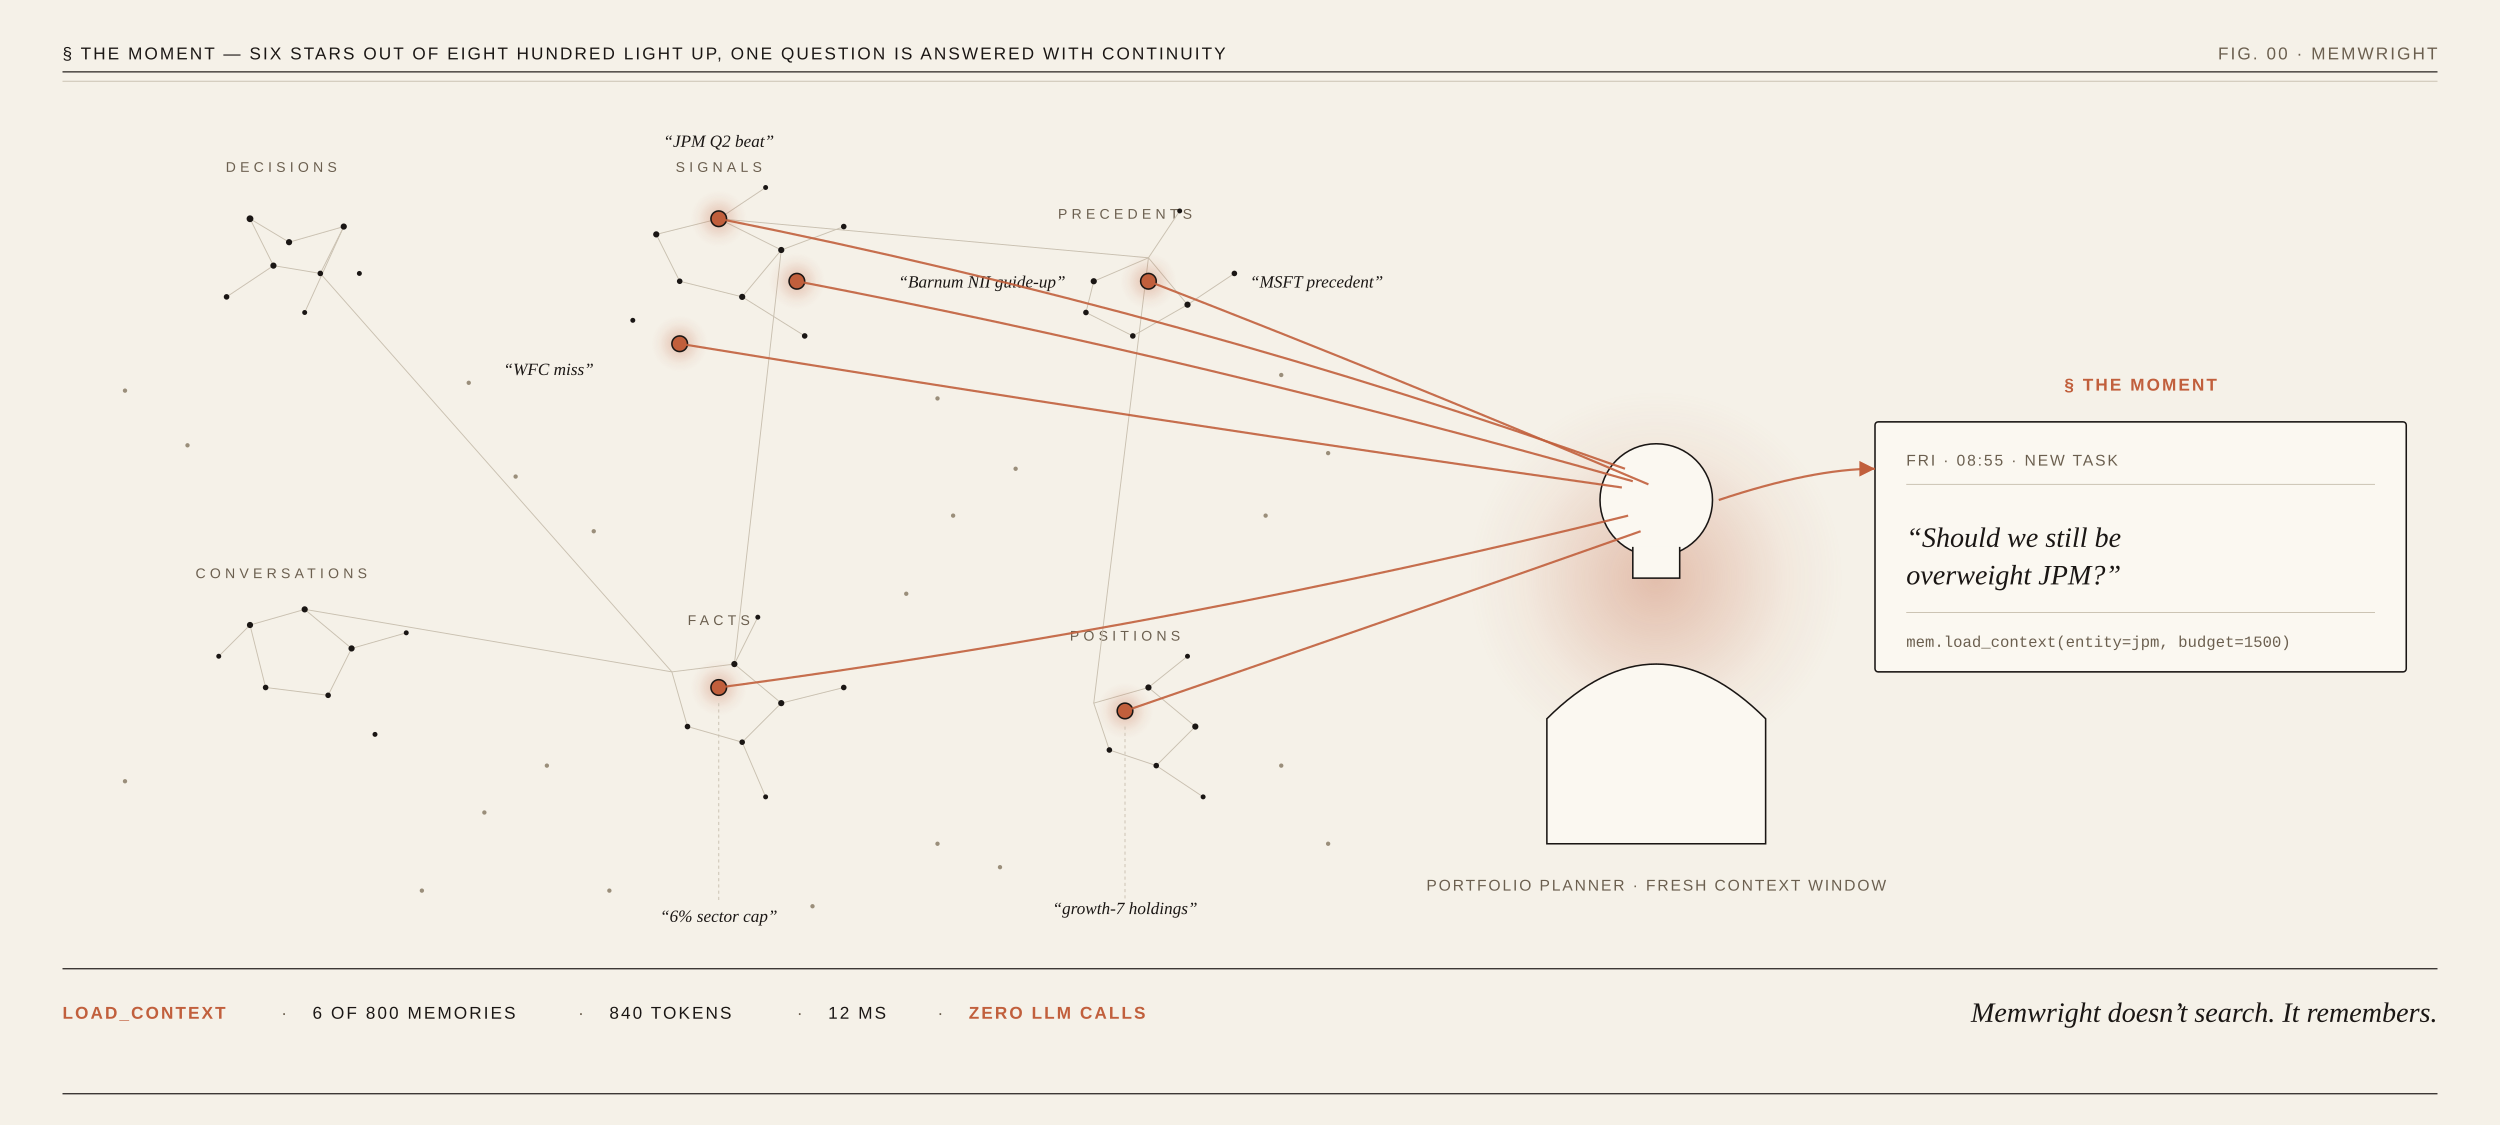
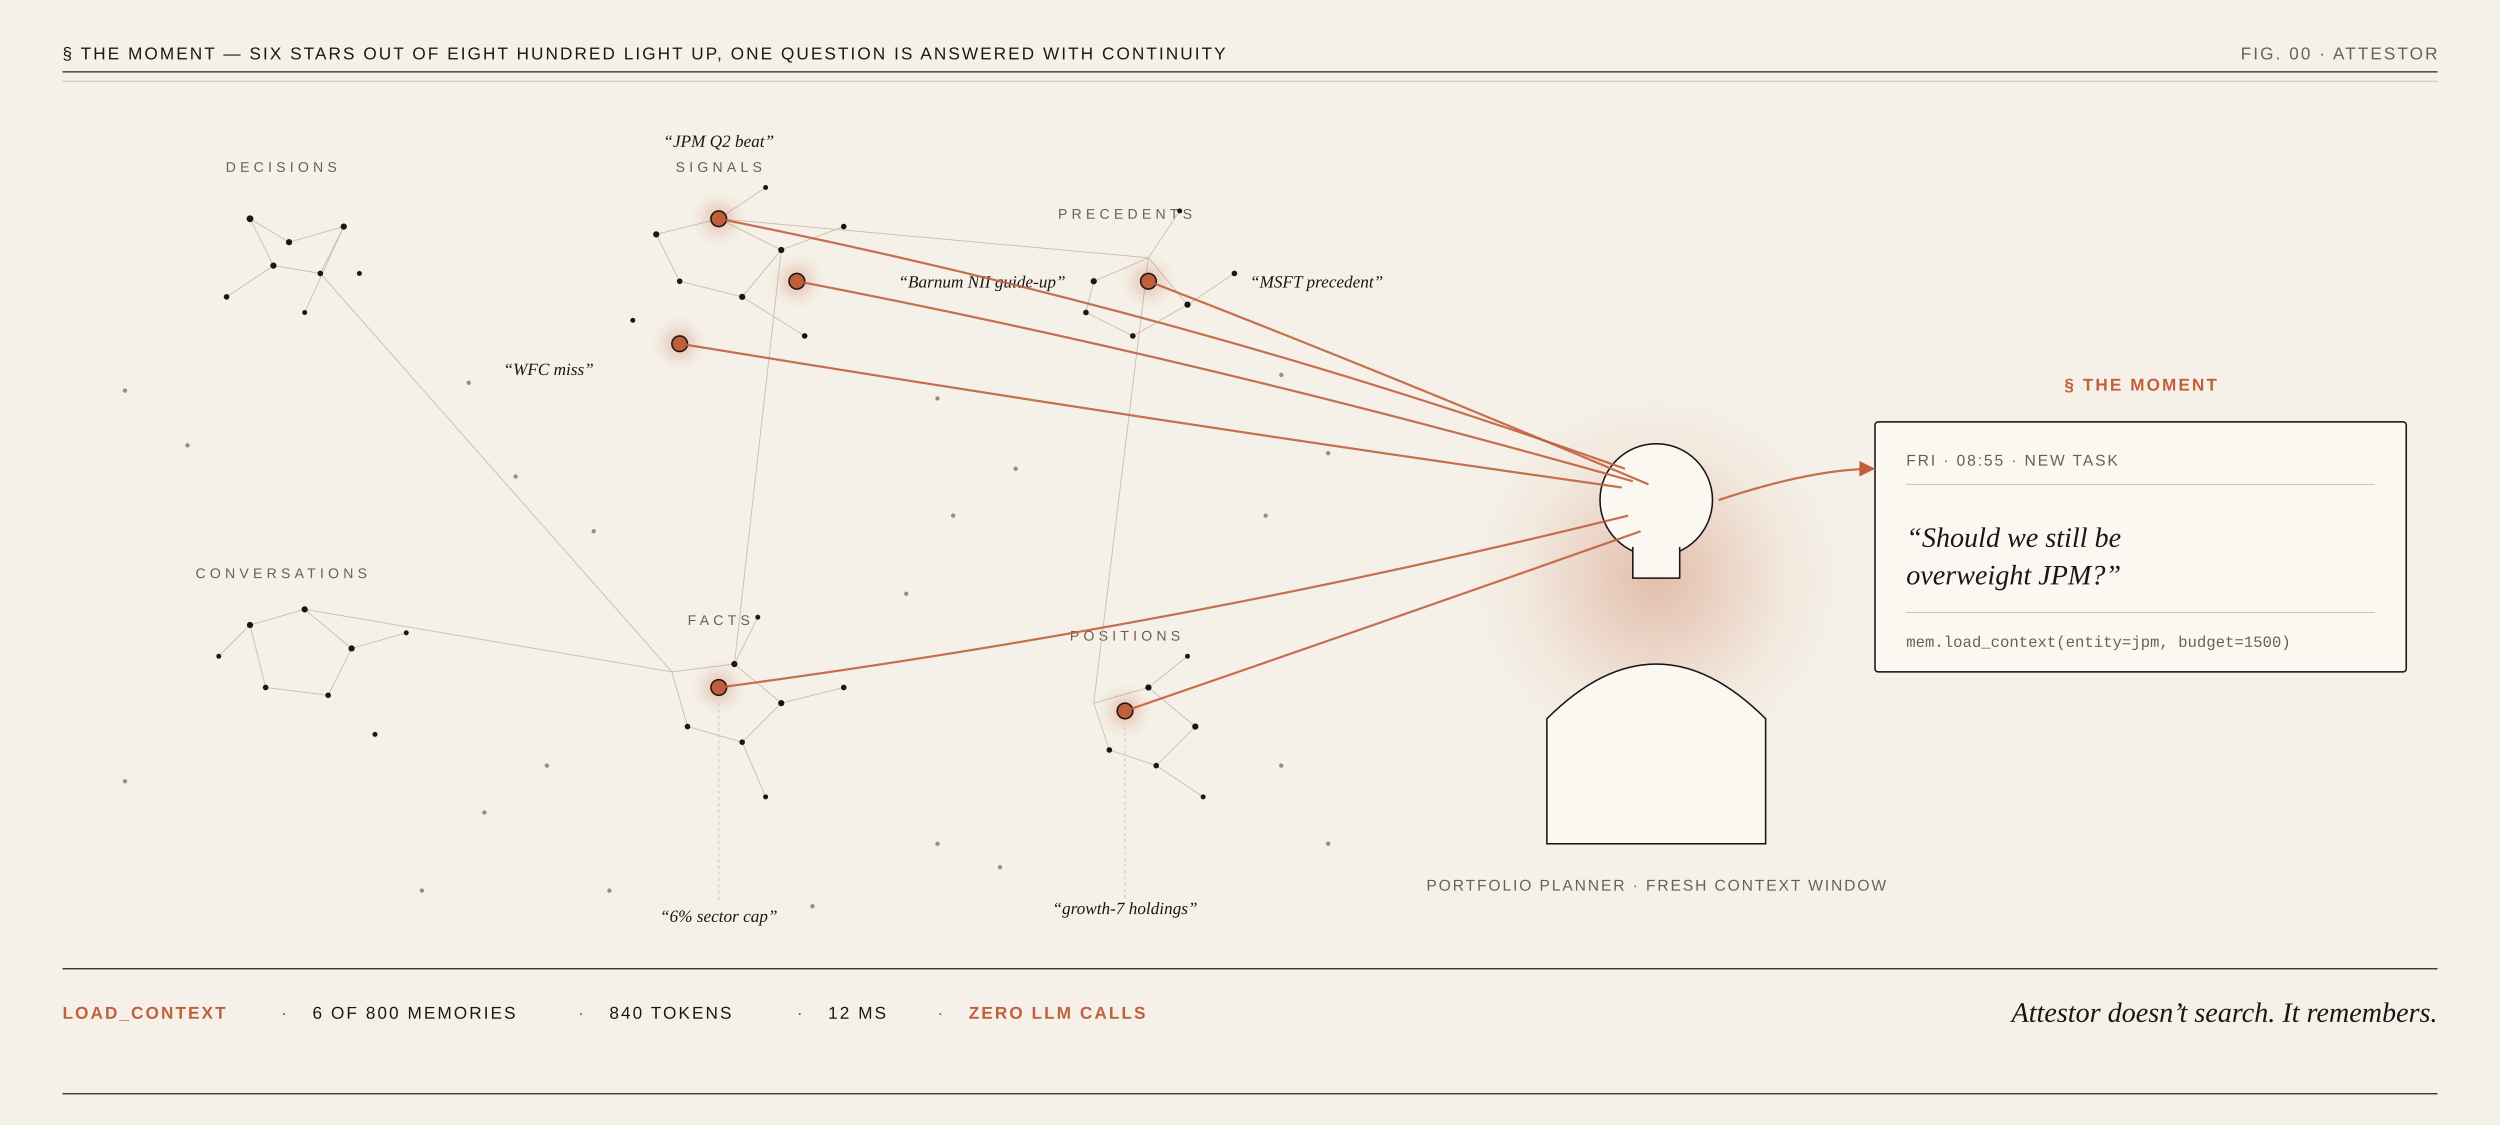
<svg xmlns="http://www.w3.org/2000/svg" viewBox="0 0 1600 720" font-family="Georgia, 'Times New Roman', serif">
  <defs>
    <radialGradient id="glow" cx="50%" cy="50%" r="50%">
      <stop offset="0%" stop-color="#C15F3C" stop-opacity="0.35" />
      <stop offset="70%" stop-color="#C15F3C" stop-opacity="0.06" />
      <stop offset="100%" stop-color="#C15F3C" stop-opacity="0" />
    </radialGradient>
    <style>
      .bg       { fill: #F5F1E8; }
      .ink      { fill: #1A1614; }
      .muted    { fill: #6B5F4F; }
      .accent   { fill: #C15F3C; }
      .paper    { fill: #FBF8F1; stroke: #1A1614; stroke-width: 1; }
      .rule     { stroke: #1A1614; stroke-width: 0.75; }
      .hair     { stroke: #C9C0B0; stroke-width: 0.6; fill: none; }
      .dust     { fill: #9A8E7A; }
      .star     { fill: #1A1614; }
      .lit      { fill: #C15F3C; stroke: #1A1614; stroke-width: 1; }
      .recall   { stroke: #C15F3C; stroke-width: 1.4; fill: none; opacity: 0.9; }
      .cluster  { fill: #6B5F4F; letter-spacing: 0.3em; font-family: 'Helvetica Neue', 'Arial', sans-serif; }
      .sans     { font-family: 'Helvetica Neue', 'Arial', sans-serif; letter-spacing: 0.12em; }
      .mono     { font-family: 'Menlo', 'Consolas', 'Courier New', monospace; }
    </style>
  </defs>
  <rect class="bg" width="1600" height="720" />
  <line class="rule" x1="40" y1="46" x2="1560" y2="46" />
  <line class="hair" x1="40" y1="52" x2="1560" y2="52" />
  <text class="ink sans" x="40" y="38" font-size="11">§ THE MOMENT — SIX STARS OUT OF EIGHT HUNDRED LIGHT UP, ONE QUESTION IS ANSWERED WITH CONTINUITY</text>
-   <text class="muted sans" x="1560" y="38" font-size="11" text-anchor="end">FIG. 00 · MEMWRIGHT</text>
+   <text class="muted sans" x="1560" y="38" font-size="11" text-anchor="end">FIG. 00 · ATTESTOR</text>
  <text class="cluster" x="180" y="110" font-size="9" text-anchor="middle">DECISIONS</text>
  <text class="cluster" x="460" y="110" font-size="9" text-anchor="middle">SIGNALS</text>
  <text class="cluster" x="720" y="140" font-size="9" text-anchor="middle">PRECEDENTS</text>
  <text class="cluster" x="180" y="370" font-size="9" text-anchor="middle">CONVERSATIONS</text>
  <text class="cluster" x="460" y="400" font-size="9" text-anchor="middle">FACTS</text>
  <text class="cluster" x="720" y="410" font-size="9" text-anchor="middle">POSITIONS</text>
  <g class="hair">
    <path d="M 160,140 L 185,155 L 220,145 L 205,175 L 175,170 L 160,140 Z" />
    <path d="M 195,200 L 220,145 M 145,190 L 175,170" />
    <path d="M 420,150 L 460,140 L 500,160 L 475,190 L 435,180 L 420,150 Z" />
    <path d="M 500,160 L 540,145 M 475,190 L 515,215 M 460,140 L 490,120" />
    <path d="M 700,180 L 735,165 L 760,195 L 725,215 L 695,200 L 700,180 Z" />
    <path d="M 760,195 L 790,175 M 735,165 L 755,135" />
    <path d="M 160,400 L 195,390 L 225,415 L 210,445 L 170,440 L 160,400 Z" />
    <path d="M 140,420 L 160,400 M 225,415 L 260,405" />
    <path d="M 430,430 L 470,425 L 500,450 L 475,475 L 440,465 L 430,430 Z" />
    <path d="M 500,450 L 540,440 M 475,475 L 490,510 M 470,425 L 485,395" />
    <path d="M 700,450 L 735,440 L 765,465 L 740,490 L 710,480 L 700,450 Z" />
    <path d="M 735,440 L 760,420 M 740,490 L 770,510" />
    <path d="M 205,175 L 430,430" />
    <path d="M 460,140 L 735,165" />
    <path d="M 500,160 L 470,425" />
    <path d="M 735,165 L 700,450" />
    <path d="M 195,390 L 430,430" />
  </g>
  <g class="star">
    <circle cx="160" cy="140" r="2.2" />
    <circle cx="185" cy="155" r="2" />
    <circle cx="220" cy="145" r="2" />
    <circle cx="205" cy="175" r="1.8" />
    <circle cx="175" cy="170" r="2" />
    <circle cx="145" cy="190" r="1.8" />
    <circle cx="195" cy="200" r="1.6" />
    <circle cx="230" cy="175" r="1.6" />
    <circle cx="420" cy="150" r="2" />
    <circle cx="500" cy="160" r="2" />
    <circle cx="475" cy="190" r="2" />
    <circle cx="435" cy="180" r="1.8" />
    <circle cx="540" cy="145" r="1.8" />
    <circle cx="515" cy="215" r="1.8" />
    <circle cx="490" cy="120" r="1.6" />
    <circle cx="405" cy="205" r="1.6" />
    <circle cx="700" cy="180" r="2" />
    <circle cx="760" cy="195" r="2" />
    <circle cx="725" cy="215" r="1.8" />
    <circle cx="695" cy="200" r="1.8" />
    <circle cx="790" cy="175" r="1.8" />
    <circle cx="755" cy="135" r="1.6" />
    <circle cx="160" cy="400" r="2" />
    <circle cx="195" cy="390" r="2" />
    <circle cx="225" cy="415" r="2" />
    <circle cx="210" cy="445" r="1.8" />
    <circle cx="170" cy="440" r="1.8" />
    <circle cx="140" cy="420" r="1.6" />
    <circle cx="260" cy="405" r="1.6" />
    <circle cx="240" cy="470" r="1.6" />
    <circle cx="470" cy="425" r="2" />
    <circle cx="500" cy="450" r="2" />
    <circle cx="475" cy="475" r="1.8" />
    <circle cx="440" cy="465" r="1.8" />
    <circle cx="540" cy="440" r="1.8" />
    <circle cx="490" cy="510" r="1.6" />
    <circle cx="485" cy="395" r="1.6" />
    <circle cx="735" cy="440" r="2" />
    <circle cx="765" cy="465" r="2" />
    <circle cx="740" cy="490" r="1.8" />
    <circle cx="710" cy="480" r="1.8" />
    <circle cx="760" cy="420" r="1.6" />
    <circle cx="770" cy="510" r="1.6" />
    <circle cx="80" cy="250" r="1.4" class="dust" />
    <circle cx="120" cy="285" r="1.4" class="dust" />
    <circle cx="300" cy="245" r="1.4" class="dust" />
    <circle cx="330" cy="305" r="1.4" class="dust" />
    <circle cx="600" cy="255" r="1.4" class="dust" />
    <circle cx="650" cy="300" r="1.4" class="dust" />
    <circle cx="610" cy="330" r="1.4" class="dust" />
    <circle cx="380" cy="340" r="1.4" class="dust" />
    <circle cx="580" cy="380" r="1.4" class="dust" />
    <circle cx="820" cy="240" r="1.4" class="dust" />
    <circle cx="850" cy="290" r="1.4" class="dust" />
    <circle cx="810" cy="330" r="1.4" class="dust" />
    <circle cx="80" cy="500" r="1.4" class="dust" />
    <circle cx="310" cy="520" r="1.4" class="dust" />
    <circle cx="350" cy="490" r="1.4" class="dust" />
    <circle cx="600" cy="540" r="1.4" class="dust" />
    <circle cx="640" cy="555" r="1.4" class="dust" />
    <circle cx="820" cy="490" r="1.4" class="dust" />
    <circle cx="850" cy="540" r="1.4" class="dust" />
    <circle cx="270" cy="570" r="1.4" class="dust" />
    <circle cx="390" cy="570" r="1.4" class="dust" />
    <circle cx="520" cy="580" r="1.4" class="dust" />
  </g>
  <circle cx="460" cy="140" r="18" fill="url(#glow)" />
  <circle cx="460" cy="140" r="5" class="lit" />
  <text class="ink" x="460" y="94" font-size="11" text-anchor="middle" font-style="italic">“JPM Q2 beat”</text>
  <circle cx="510" cy="180" r="18" fill="url(#glow)" />
  <circle cx="510" cy="180" r="5" class="lit" />
  <text class="ink" x="575" y="184" font-size="11" font-style="italic">“Barnum NII guide-up”</text>
  <circle cx="460" cy="440" r="18" fill="url(#glow)" />
  <circle cx="460" cy="440" r="5" class="lit" />
  <text class="ink" x="460" y="590" font-size="11" text-anchor="middle" font-style="italic">“6% sector cap”</text>
  <line class="hair" x1="460" y1="450" x2="460" y2="578" stroke="#C15F3C" stroke-dasharray="2 2" />
  <circle cx="720" cy="455" r="18" fill="url(#glow)" />
  <circle cx="720" cy="455" r="5" class="lit" />
  <text class="ink" x="720" y="585" font-size="11" text-anchor="middle" font-style="italic">“growth-7 holdings”</text>
  <line class="hair" x1="720" y1="465" x2="720" y2="575" stroke="#C15F3C" stroke-dasharray="2 2" />
  <circle cx="735" cy="180" r="18" fill="url(#glow)" />
  <circle cx="735" cy="180" r="5" class="lit" />
  <text class="ink" x="800" y="184" font-size="11" font-style="italic">“MSFT precedent”</text>
  <circle cx="435" cy="220" r="18" fill="url(#glow)" />
  <circle cx="435" cy="220" r="5" class="lit" />
  <text class="ink" x="380" y="240" font-size="11" text-anchor="end" font-style="italic">“WFC miss”</text>
  <circle cx="1060" cy="370" r="120" fill="url(#glow)" />
  <circle cx="1060" cy="320" r="36" class="paper" stroke-width="1.5" />
  <path d="M 990,460 Q 1060,390 1130,460 L 1130,540 L 990,540 Z" class="paper" stroke-width="1.5" />
  <path d="M 1045,350 L 1045,370 L 1075,370 L 1075,350" class="paper" stroke-width="1.5" />
  <text class="muted sans" x="1060" y="570" font-size="10" text-anchor="middle">PORTFOLIO PLANNER · FRESH CONTEXT WINDOW</text>
  <text class="accent sans" x="1370" y="250" font-size="11" text-anchor="middle" font-weight="700">§ THE MOMENT</text>
  <g transform="translate(1200,270)">
    <rect class="paper" width="340" height="160" rx="2" stroke="#C15F3C" stroke-width="2" />
    <text class="muted sans" x="20" y="28" font-size="10">FRI · 08:55 · NEW TASK</text>
    <line class="hair" x1="20" y1="40" x2="320" y2="40" />
    <text class="ink" x="20" y="80" font-size="18" font-style="italic">“Should we still be</text>
    <text class="ink" x="20" y="104" font-size="18" font-style="italic">overweight JPM?”</text>
    <line class="hair" x1="20" y1="122" x2="320" y2="122" />
    <text class="muted mono" x="20" y="144" font-size="10">mem.load_context(entity=jpm, budget=1500)</text>
  </g>
  <path class="recall" d="M 460,140 Q 760,200 1040,300" />
  <path class="recall" d="M 510,180 Q 770,230 1045,308" />
  <path class="recall" d="M 460,440 Q 760,400 1042,330" />
  <path class="recall" d="M 720,455 Q 880,400 1050,340" />
  <path class="recall" d="M 735,180 Q 890,240 1055,310" />
  <path class="recall" d="M 435,220 Q 740,270 1038,312" />
  <path class="recall" d="M 1100,320 Q 1160,300 1200,300" stroke-width="2" />
  <polygon points="1200,300 1190,295 1190,305" fill="#C15F3C" />
  <line class="rule" x1="40" y1="620" x2="1560" y2="620" />
  <g transform="translate(40,636)">
    <text class="accent sans" x="0" y="16" font-size="11" font-weight="700">LOAD_CONTEXT</text>
    <text class="muted sans" x="140" y="16" font-size="11">·</text>
    <text class="ink sans" x="160" y="16" font-size="11">6 OF 800 MEMORIES</text>
    <text class="muted sans" x="330" y="16" font-size="11">·</text>
    <text class="ink sans" x="350" y="16" font-size="11">840 TOKENS</text>
    <text class="muted sans" x="470" y="16" font-size="11">·</text>
    <text class="ink sans" x="490" y="16" font-size="11">12 MS</text>
    <text class="muted sans" x="560" y="16" font-size="11">·</text>
    <text class="accent sans" x="580" y="16" font-size="11" font-weight="700">ZERO LLM CALLS</text>
-     <text class="ink" x="1520" y="18" font-size="18" font-style="italic" text-anchor="end">Memwright doesn’t search. It remembers.</text>
+     <text class="ink" x="1520" y="18" font-size="18" font-style="italic" text-anchor="end">Attestor doesn’t search. It remembers.</text>
  </g>
  <line class="rule" x1="40" y1="700" x2="1560" y2="700" />
</svg>
